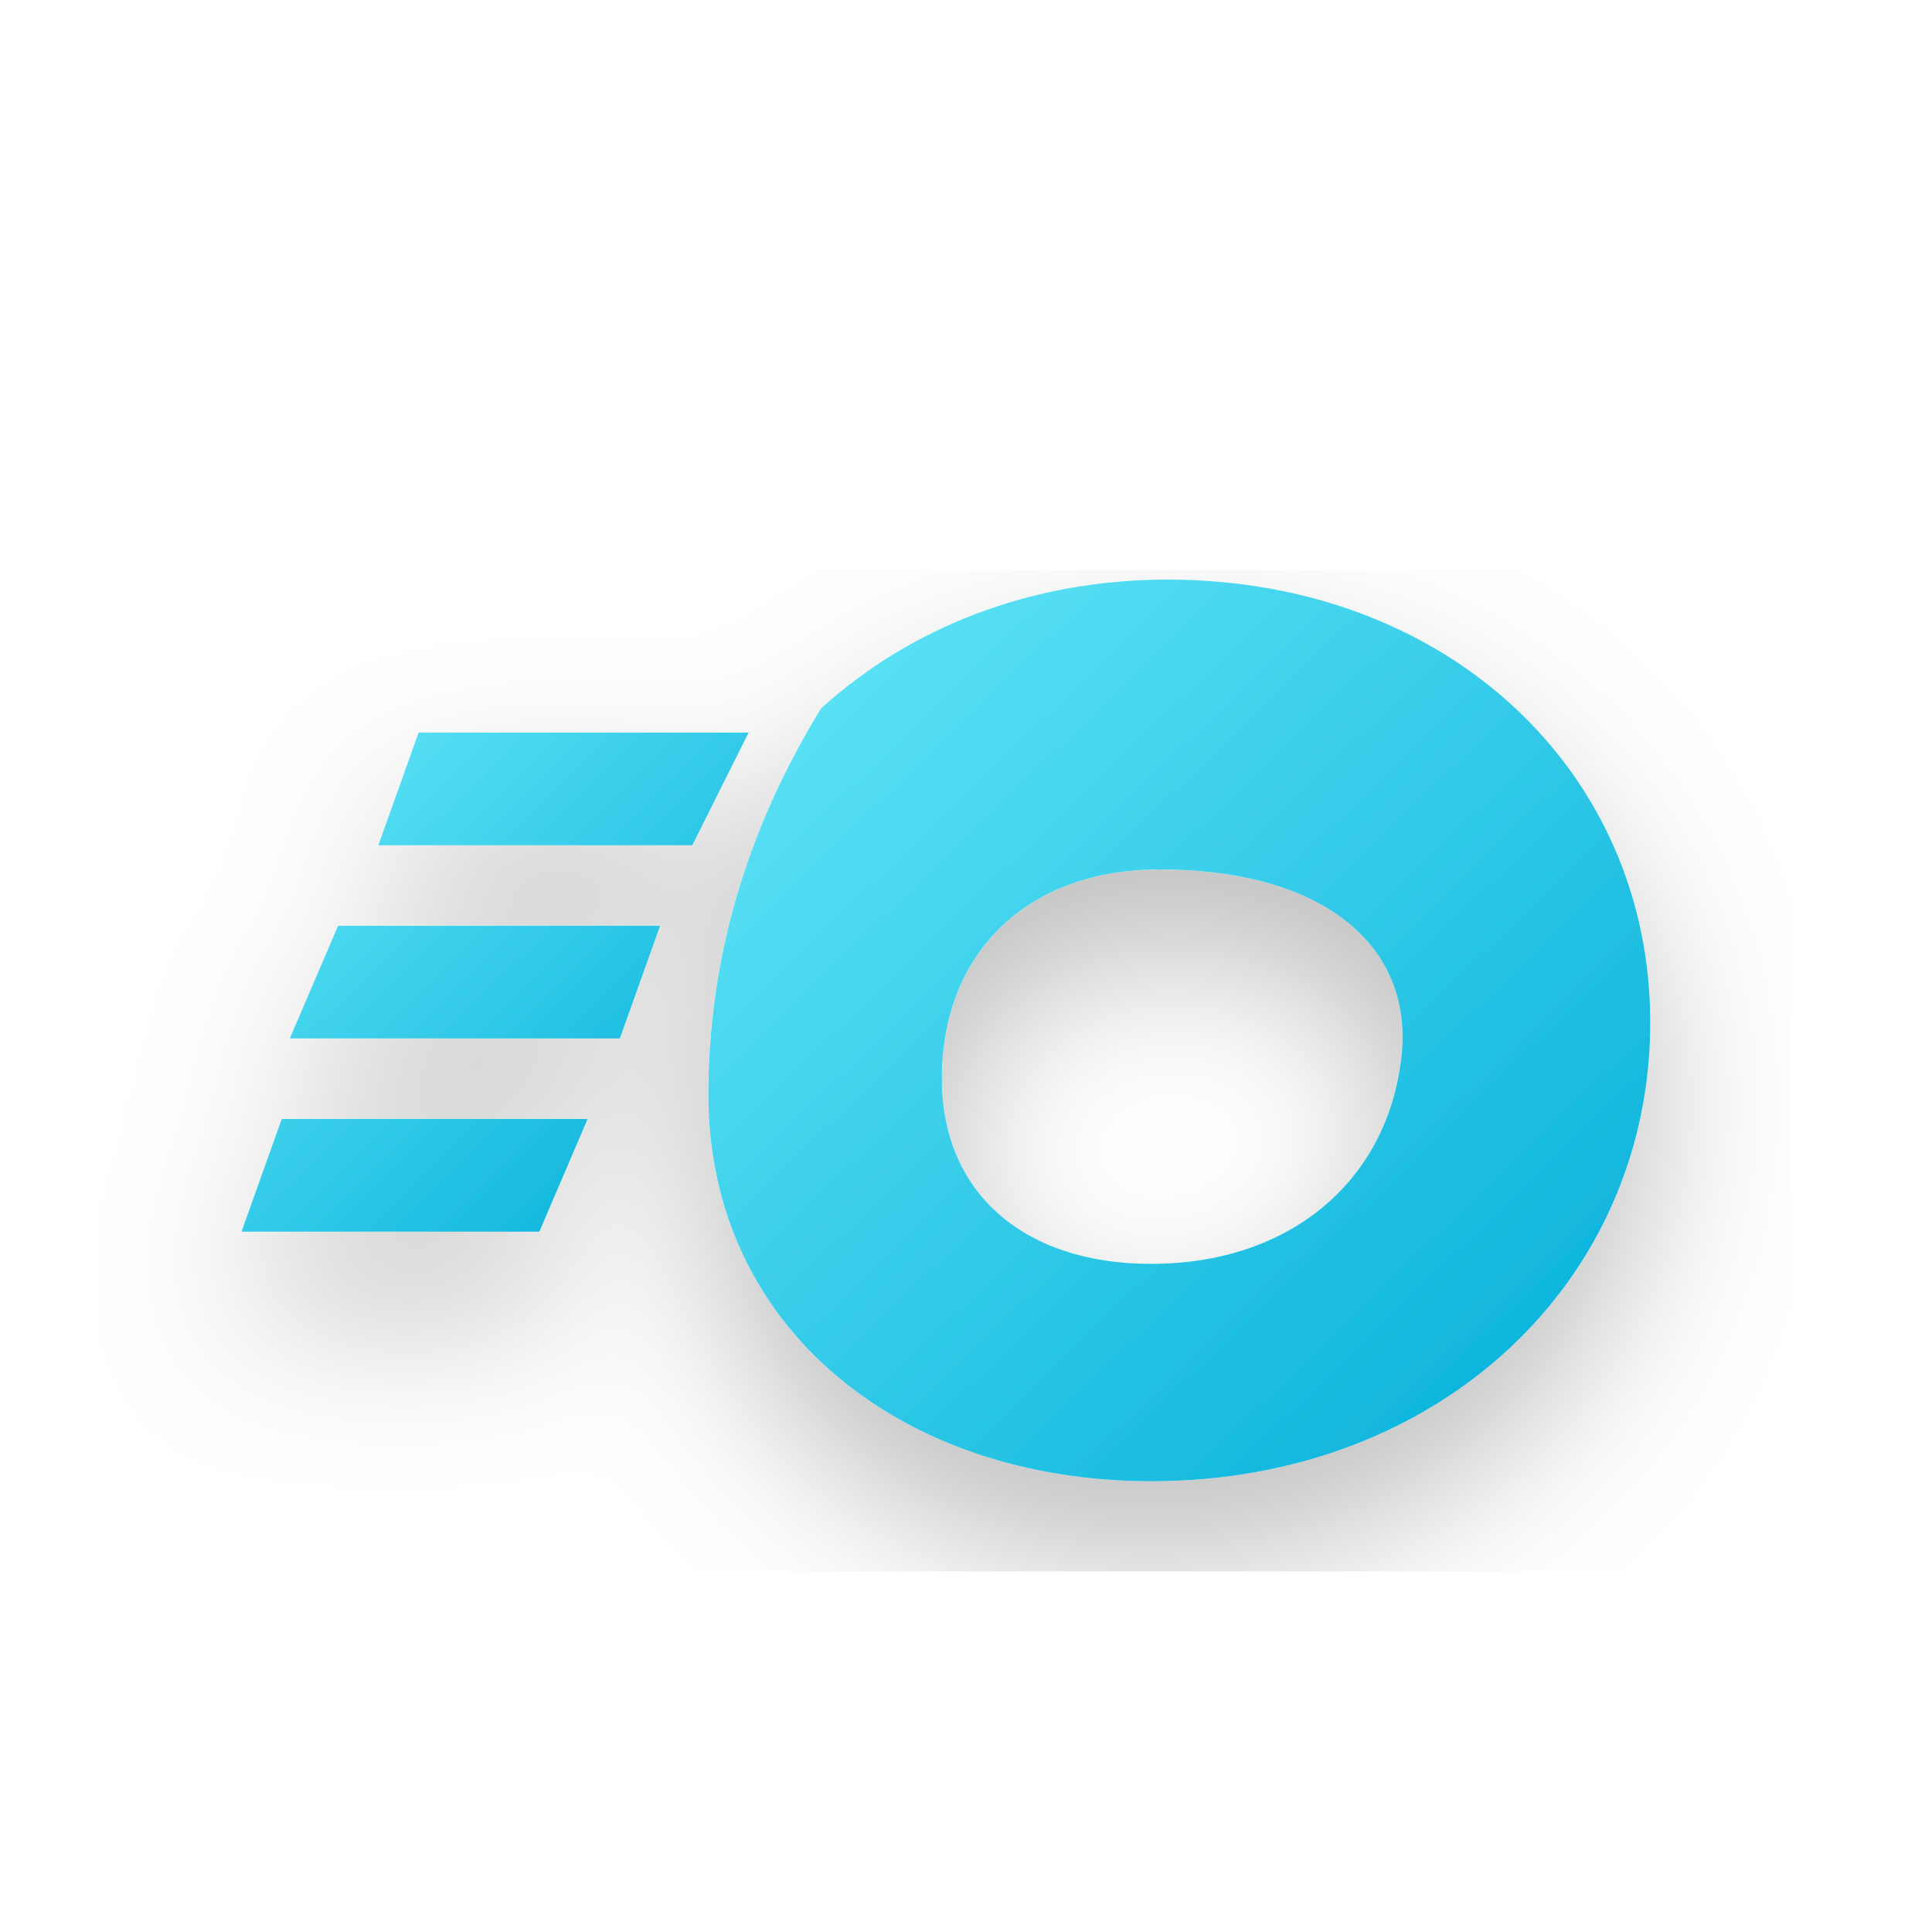
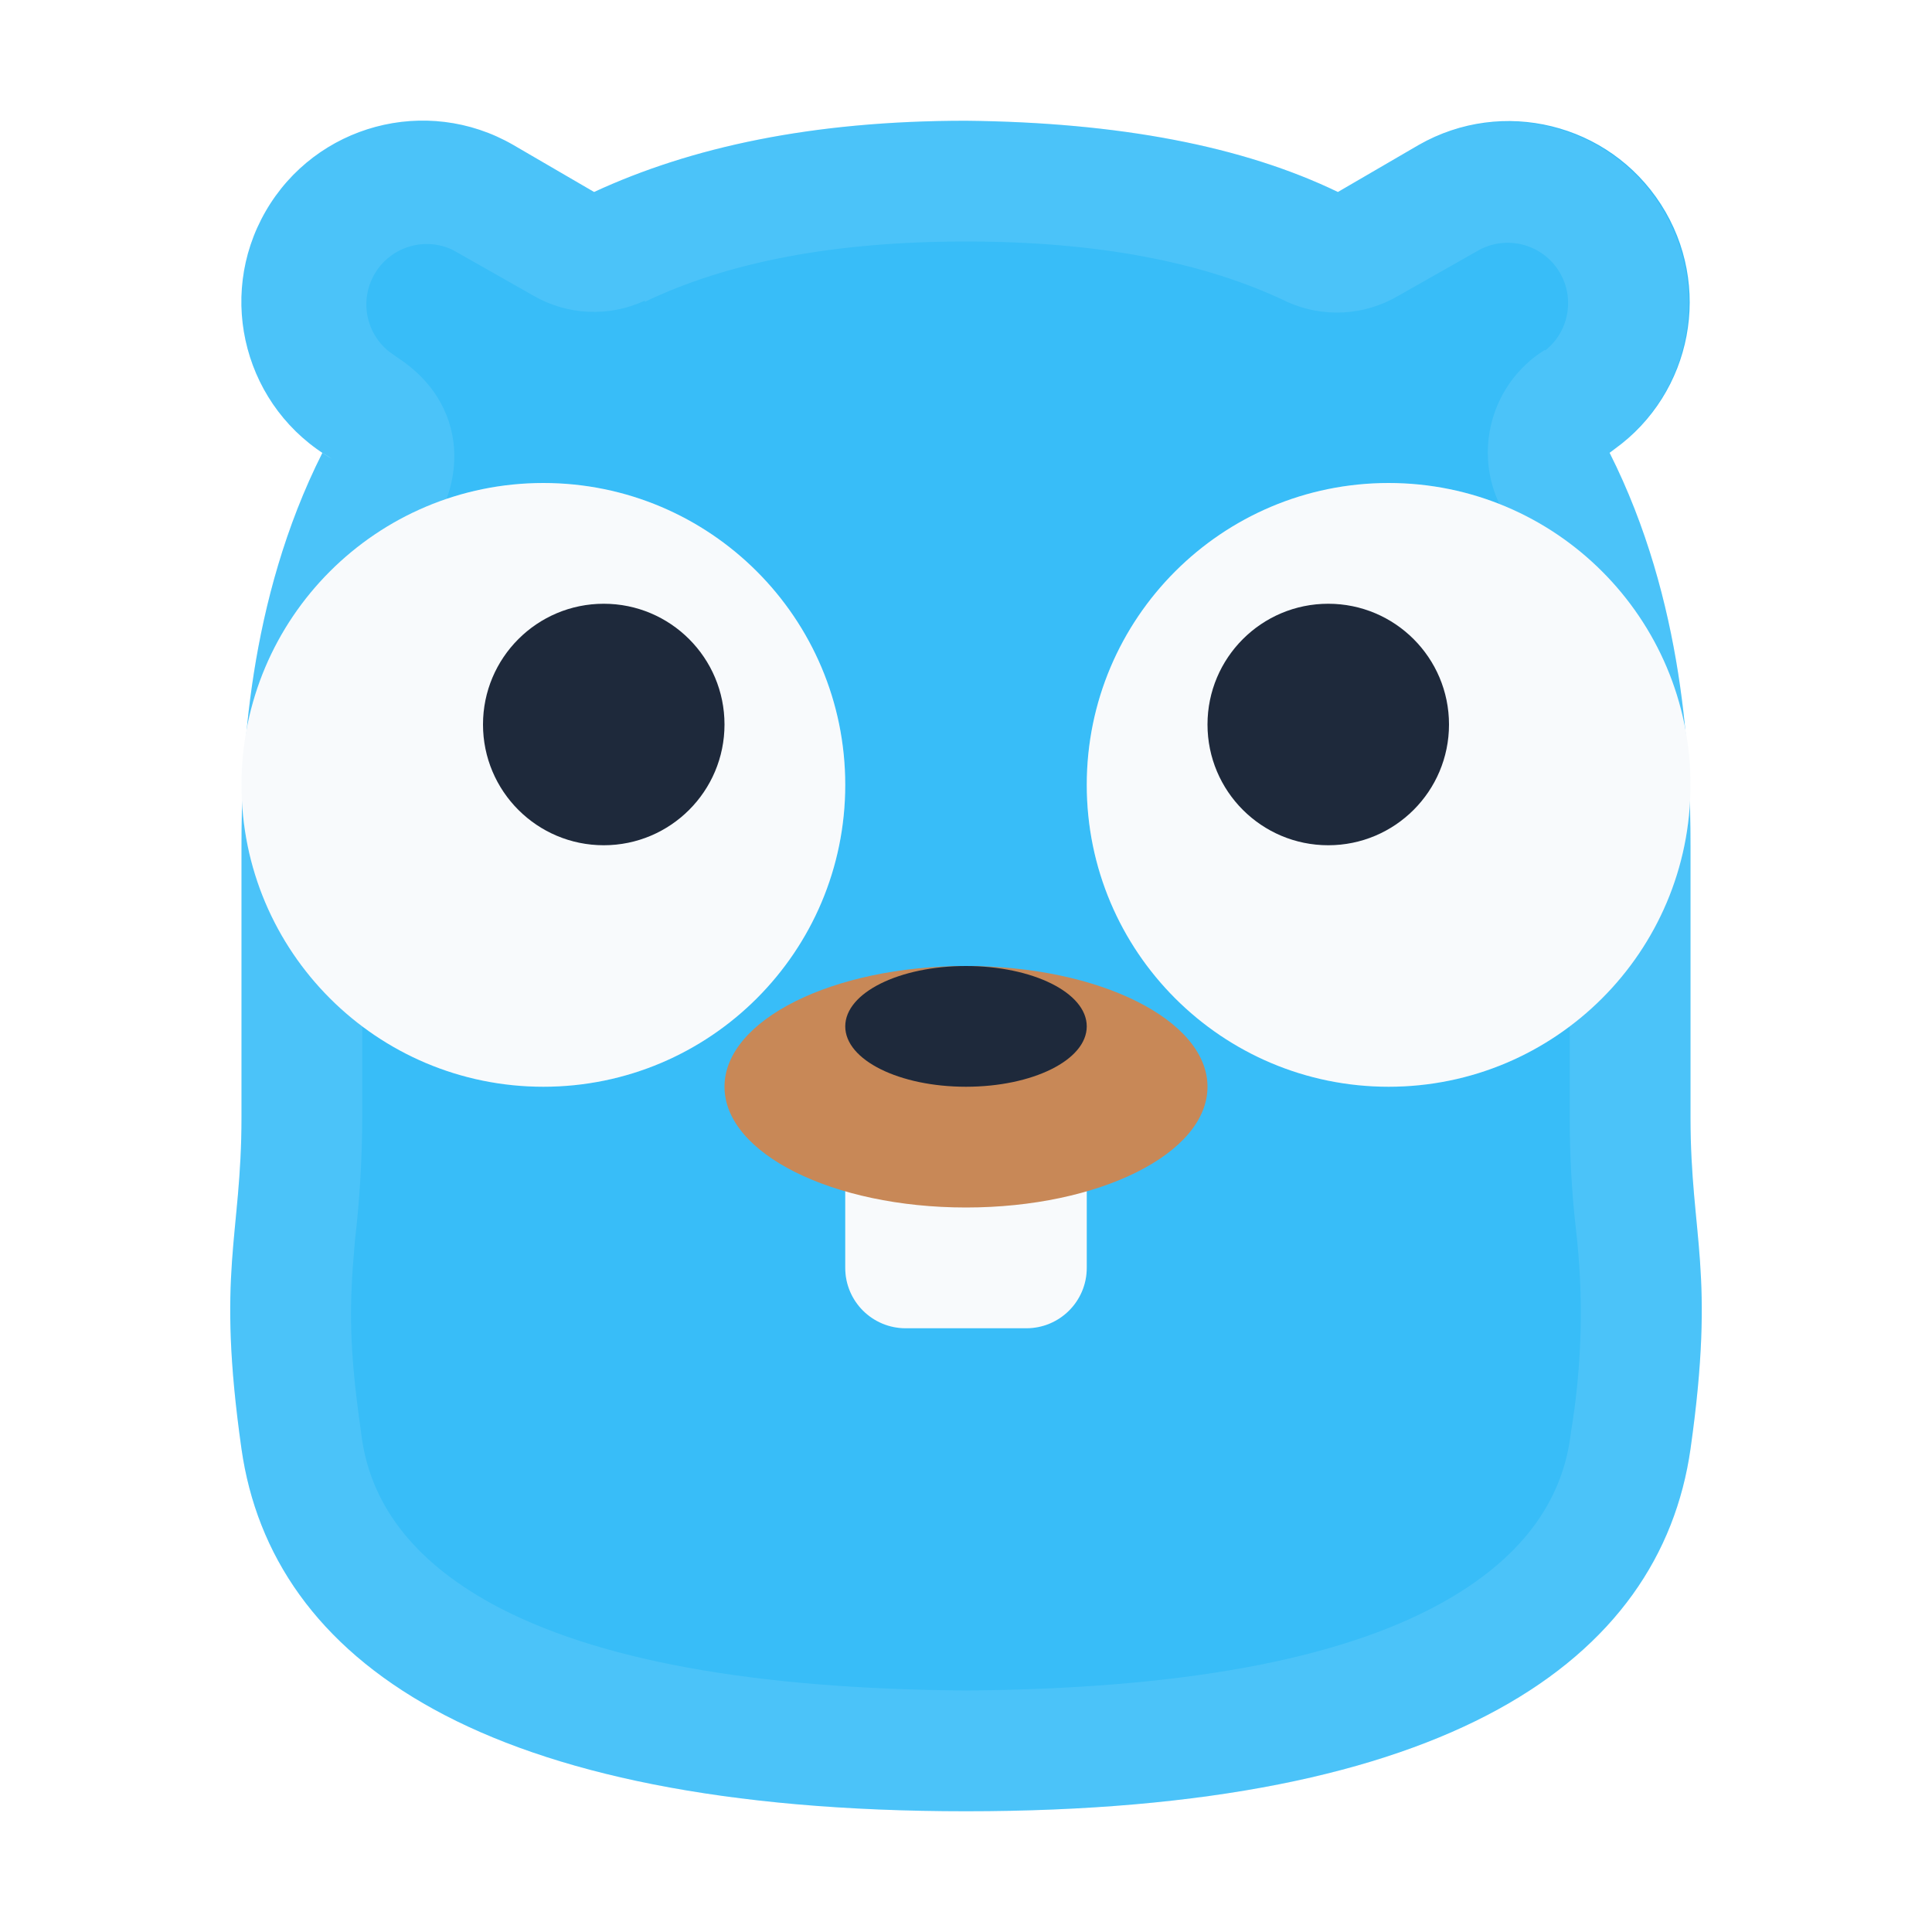
- <svg xmlns="http://www.w3.org/2000/svg" viewBox="0 0 24 24">
+ <svg xmlns="http://www.w3.org/2000/svg" xmlns:xlink="http://www.w3.org/1999/xlink" viewBox="0 0 16 16">
  <defs>
-     <linearGradient id="g" x1="0" y1="0" x2="1" y2="1">
-       <stop stop-color="#67E8F9" />
-       <stop offset="1" stop-color="#00ADD8" />
-     </linearGradient>
-     <filter id="s">
-       <feDropShadow dx="0" dy="1" stdDeviation="1" flood-opacity=".25" />
-     </filter>
+     <path id="a" d="M7 9h2v1.5a.5.5 0 0 1-.5.5h-1a.5.5 0 0 1-.5-.5zM4.5 9a2.5 2.5 0 1 0 0-5 2.5 2.5 0 0 0 0 5m7 0a2.5 2.5 0 1 0 0-5 2.5 2.5 0 0 0 0 5" />
  </defs>
-   <g fill="url(#g)" filter="url(#s)">
-     <path d="M5.2 9.1h4.1l-.7 1.4H4.7l.5-1.4zm-1 2.4h4l-.5 1.4H3.6l.6-1.4zm-.7 2.4h3.8l-.6 1.4H3l.5-1.4z" />
-     <path d="M10.2 8.8c1.1-1 2.6-1.6 4.3-1.6 3.5 0 6 2.4 6 5.5 0 3.2-2.6 5.7-6.2 5.7-3.1 0-5.5-1.9-5.5-4.8 0-1.9.6-3.5 1.4-4.8zm4.2 2c-1.6 0-2.7 1-2.7 2.6 0 1.4 1 2.3 2.6 2.3 1.7 0 2.9-1 3.1-2.5.2-1.4-.9-2.4-3-2.4z" />
-   </g>
+   <path fill="#38bdf8" fill-rule="evenodd" d="m13.37 3.72-.04.03C13.95 4.98 14 6.3 14 7v2.25c0 1 .21 1.27 0 2.75-.25 1.75-2 3-6 3s-5.75-1.25-6-3c-.21-1.48 0-1.75 0-2.75V7c0-.7.05-2.02.67-3.25l.08.05a1.5 1.5 0 0 1 1.5-2.6l.67.39C5.72 1.22 6.72 1 8 1q1.9.02 3.08.59l.67-.39a1.5 1.5 0 0 1 1.62 2.52" />
+   <path fill="#f8fafc" fill-opacity="0.1" d="m11.08 1.59.67-.39a1.5 1.5 0 0 1 1.73 2.43l-.1.1-.05.02C13.95 4.98 14 6.3 14 7v2.25c0 1 .21 1.27 0 2.75-.25 1.75-2 3-6 3s-5.75-1.25-6-3c-.21-1.48 0-1.75 0-2.75V7c0-.7.05-2.02.67-3.25l.08.05a1.5 1.5 0 0 1 1.5-2.6l.67.39C5.72 1.22 6.72 1 8 1q1.9.02 3.08.59m-5.74.9a1 1 0 0 1-.92-.04l-.67-.38a.5.5 0 0 0-.53.84l.07.05c.66.43.56 1.2.12 1.6Q2.98 5.66 3 7v2.25a9 9 0 0 1-.06 1.02c-.05.55-.05.89.05 1.59q.1.88 1.08 1.42 1.28.7 3.93.72 2.66-.02 3.93-.72.98-.54 1.08-1.42a6 6 0 0 0 .04-1.69 8 8 0 0 1-.05-.92V7c0-1.05-.15-1.97-.57-2.8a1 1 0 0 1 .36-1.3h.01a.5.5 0 0 0-.55-.83l-.67.38a1 1 0 0 1-.92.05Q9.62 2 8 2t-2.66.5" />
+   <use xlink:href="#a" fill="#f8fafc" fill-rule="evenodd" />
+   <use xlink:href="#a" fill="#f8fafc" fill-opacity="0.1" fill-rule="evenodd" />
+   <ellipse cx="8" cy="9" fill="#c88857" fill-rule="evenodd" rx="2" ry="1" />
+   <path fill="#1e293b" fill-rule="evenodd" d="M5 7a1 1 0 1 0 0-2 1 1 0 0 0 0 2m6 0a1 1 0 1 0 0-2 1 1 0 0 0 0 2M8 9c.55 0 1-.22 1-.5S8.55 8 8 8s-1 .22-1 .5.45.5 1 .5" />
</svg>
